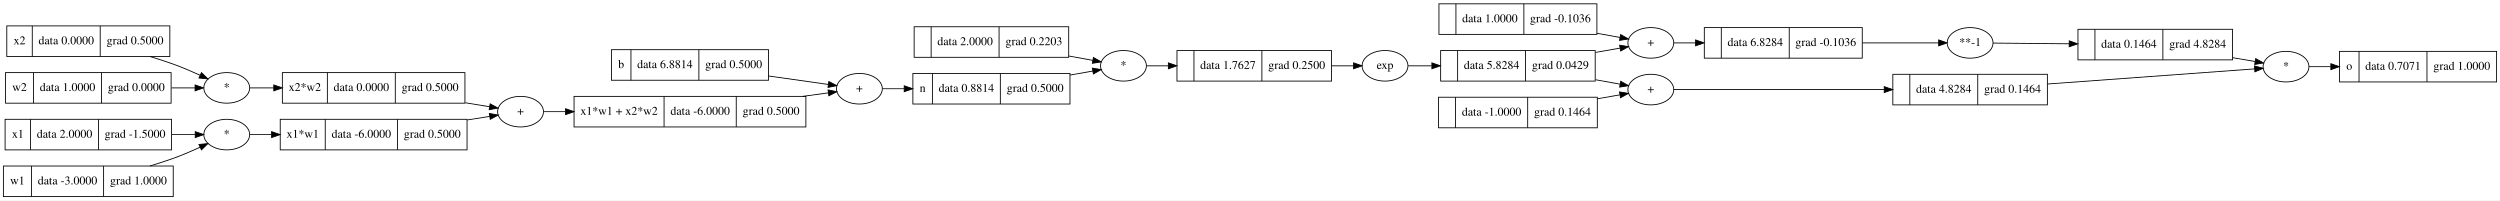
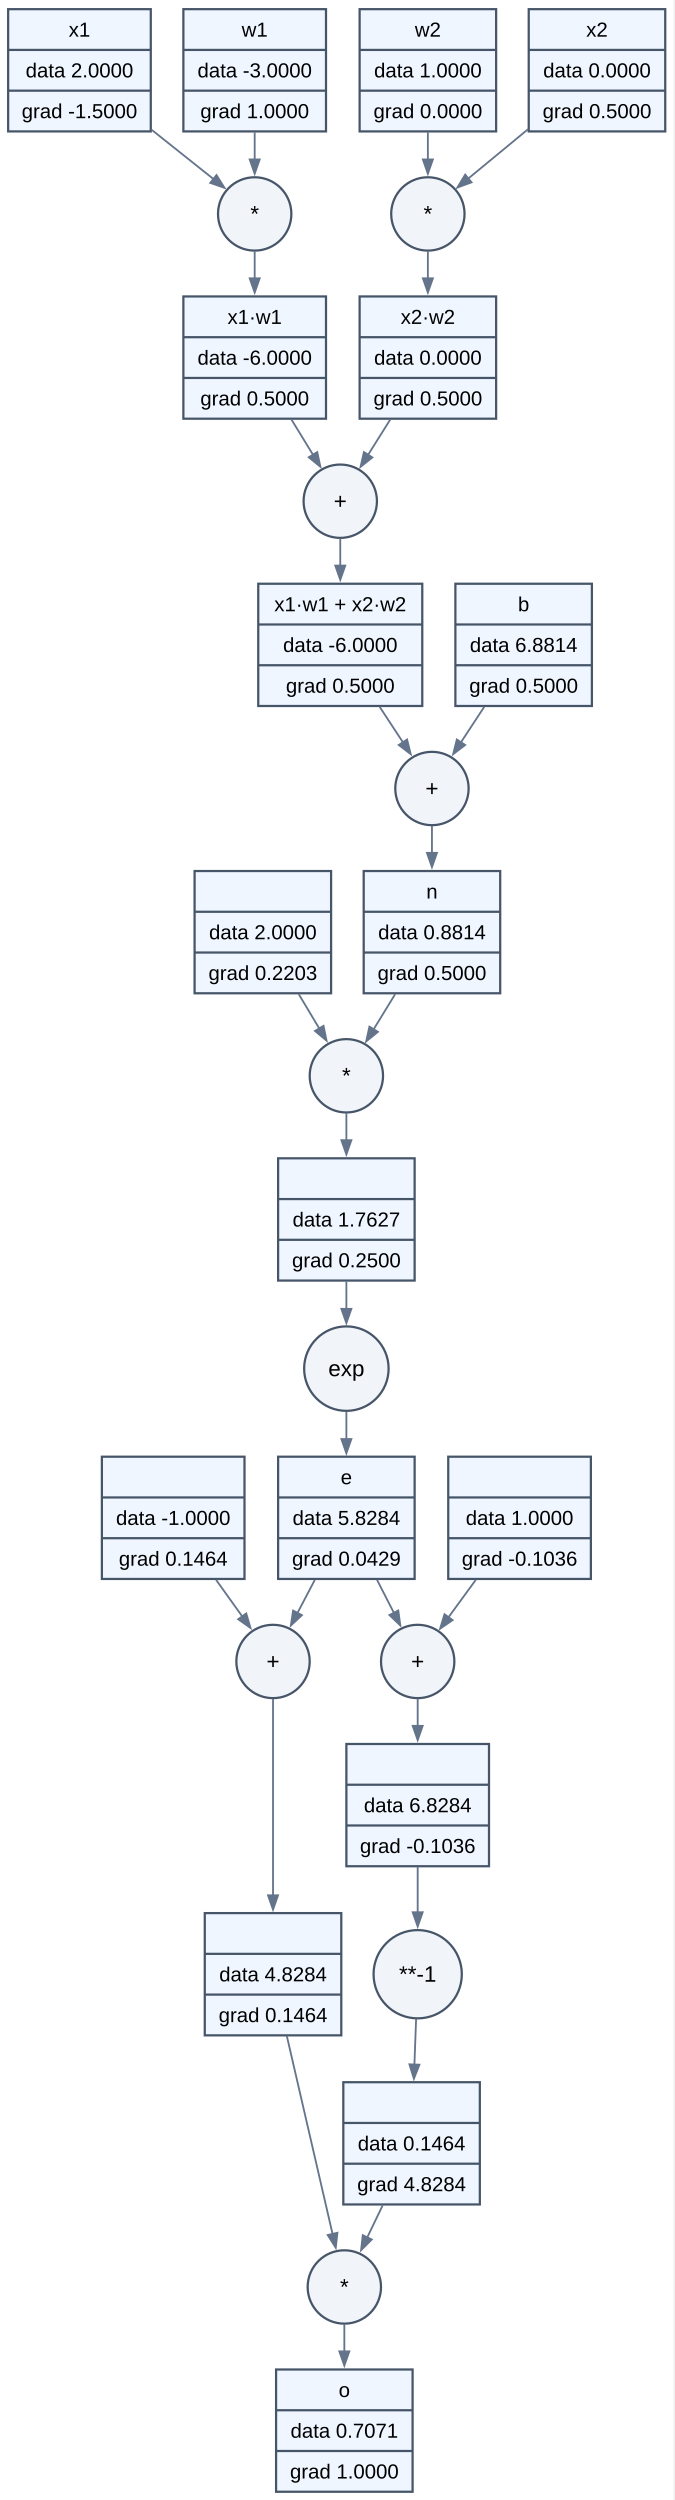
- <svg xmlns="http://www.w3.org/2000/svg" width="2944pt" height="236pt" viewBox="0.00 0.00 2944.00 236.00">
-   <g id="graph0" class="graph" transform="scale(1 1) rotate(0) translate(4 232)">
-     <polygon fill="white" stroke="transparent" points="-4,4 -4,-232 2940,-232 2940,4 -4,4" />
+ <svg xmlns="http://www.w3.org/2000/svg" width="331pt" height="1227pt" viewBox="0.00 0.00 331.00 1227.00">
+   <g id="graph0" class="graph" transform="scale(1 1) rotate(0) translate(4 1223.45)">
+     <polygon fill="white" stroke="none" points="-4,4 -4,-1223.45 326.5,-1223.45 326.5,4 -4,4" />
    <g id="node1" class="node">
-       <polygon fill="none" stroke="black" points="2225,-108.5 2225,-144.5 2407,-144.5 2407,-108.5 2225,-108.5" />
-       <text text-anchor="middle" x="2235" y="-122.8" font-family="Times,serif" font-size="14.00"> </text>
-       <polyline fill="none" stroke="black" points="2245,-108.5 2245,-144.5 " />
-       <text text-anchor="middle" x="2285" y="-122.8" font-family="Times,serif" font-size="14.00">data 4.8284</text>
-       <polyline fill="none" stroke="black" points="2325,-108.5 2325,-144.5 " />
-       <text text-anchor="middle" x="2366" y="-122.8" font-family="Times,serif" font-size="14.00">grad 0.1464</text>
+       <polygon fill="#eff6ff" stroke="#475569" stroke-width="1.1" points="132.5,-448.5 132.5,-508.5 199.5,-508.5 199.5,-448.5 132.5,-448.5" />
+       <text xml:space="preserve" text-anchor="middle" x="166" y="-495" font-family="Arial" font-size="10.00">e</text>
+       <polyline fill="none" stroke="#475569" stroke-width="1.1" points="132.5,-488.5 199.5,-488.5" />
+       <text xml:space="preserve" text-anchor="middle" x="166" y="-475" font-family="Arial" font-size="10.00">data 5.8284</text>
+       <polyline fill="none" stroke="#475569" stroke-width="1.1" points="132.5,-468.5 199.5,-468.5" />
+       <text xml:space="preserve" text-anchor="middle" x="166" y="-455" font-family="Arial" font-size="10.00">grad 0.0429</text>
+     </g>
+     <g id="node6" class="node">
+       <ellipse fill="#f1f5f9" stroke="#475569" stroke-width="1.1" cx="201" cy="-408" rx="18" ry="18" />
+       <text xml:space="preserve" text-anchor="middle" x="201" y="-404.3" font-family="Arial" font-size="11.00">+</text>
+     </g>
+     <g id="edge11" class="edge">
+       <path fill="none" stroke="#64748b" stroke-width="0.9" d="M181.05,-448.05C183.83,-442.59 186.71,-436.97 189.38,-431.75" />
+       <polygon fill="#64748b" stroke="#64748b" stroke-width="0.9" points="191.48,-433.02 192.48,-425.67 187.12,-430.79 191.48,-433.02" />
+     </g>
+     <g id="node10" class="node">
+       <ellipse fill="#f1f5f9" stroke="#475569" stroke-width="1.1" cx="130" cy="-408" rx="18" ry="18" />
+       <text xml:space="preserve" text-anchor="middle" x="130" y="-404.3" font-family="Arial" font-size="11.00">+</text>
+     </g>
+     <g id="edge20" class="edge">
+       <path fill="none" stroke="#64748b" stroke-width="0.9" d="M150.52,-448.05C147.66,-442.59 144.7,-436.97 141.96,-431.75" />
+       <polygon fill="#64748b" stroke="#64748b" stroke-width="0.9" points="144.18,-430.72 138.76,-425.66 139.85,-433 144.18,-430.72" />
+     </g>
+     <g id="node2" class="node">
+       <ellipse fill="#f1f5f9" stroke="#475569" stroke-width="1.1" cx="166" cy="-551.73" rx="20.73" ry="20.73" />
+       <text xml:space="preserve" text-anchor="middle" x="166" y="-548.03" font-family="Arial" font-size="11.00">exp</text>
+     </g>
+     <g id="edge1" class="edge">
+       <path fill="none" stroke="#64748b" stroke-width="0.9" d="M166,-530.51C166,-526.29 166,-521.72 166,-517.1" />
+       <polygon fill="#64748b" stroke="#64748b" stroke-width="0.9" points="168.45,-517.17 166,-510.17 163.55,-517.17 168.45,-517.17" />
+     </g>
+     <g id="node3" class="node">
+       <polygon fill="#eff6ff" stroke="#475569" stroke-width="1.1" points="0,-1158.95 0,-1218.95 70,-1218.95 70,-1158.95 0,-1158.95" />
+       <text xml:space="preserve" text-anchor="middle" x="35" y="-1205.45" font-family="Arial" font-size="10.00">x1</text>
+       <polyline fill="none" stroke="#475569" stroke-width="1.1" points="0,-1198.95 70,-1198.95" />
+       <text xml:space="preserve" text-anchor="middle" x="35" y="-1185.45" font-family="Arial" font-size="10.00">data 2.0000</text>
+       <polyline fill="none" stroke="#475569" stroke-width="1.1" points="0,-1178.95 70,-1178.95" />
+       <text xml:space="preserve" text-anchor="middle" x="35" y="-1165.45" font-family="Arial" font-size="10.00">grad -1.5000</text>
+     </g>
+     <g id="node18" class="node">
+       <ellipse fill="#f1f5f9" stroke="#475569" stroke-width="1.1" cx="121" cy="-1118.45" rx="18" ry="18" />
+       <text xml:space="preserve" text-anchor="middle" x="121" y="-1114.75" font-family="Arial" font-size="11.00">*</text>
+     </g>
+     <g id="edge19" class="edge">
+       <path fill="none" stroke="#64748b" stroke-width="0.9" d="M70.48,-1159.7C80.8,-1151.47 91.72,-1142.78 100.76,-1135.58" />
+       <polygon fill="#64748b" stroke="#64748b" stroke-width="0.9" points="102.25,-1137.53 106.19,-1131.25 99.19,-1133.69 102.25,-1137.53" />
+     </g>
+     <g id="node4" class="node">
+       <polygon fill="#eff6ff" stroke="#475569" stroke-width="1.1" points="216,-448.5 216,-508.5 286,-508.5 286,-448.5 216,-448.5" />
+       <text xml:space="preserve" text-anchor="middle" x="251" y="-495" font-family="Arial" font-size="10.00"> </text>
+       <polyline fill="none" stroke="#475569" stroke-width="1.1" points="216,-488.5 286,-488.5" />
+       <text xml:space="preserve" text-anchor="middle" x="251" y="-475" font-family="Arial" font-size="10.00">data 1.0000</text>
+       <polyline fill="none" stroke="#475569" stroke-width="1.1" points="216,-468.5 286,-468.5" />
+       <text xml:space="preserve" text-anchor="middle" x="251" y="-455" font-family="Arial" font-size="10.00">grad -0.1036</text>
+     </g>
+     <g id="edge21" class="edge">
+       <path fill="none" stroke="#64748b" stroke-width="0.9" d="M229.51,-448.05C224.94,-441.8 220.21,-435.32 215.96,-429.49" />
+       <polygon fill="#64748b" stroke="#64748b" stroke-width="0.9" points="218.12,-428.3 212.01,-424.09 214.16,-431.18 218.12,-428.3" />
+     </g>
+     <g id="node5" class="node">
+       <polygon fill="#eff6ff" stroke="#475569" stroke-width="1.1" points="166,-307.5 166,-367.5 236,-367.5 236,-307.5 166,-307.5" />
+       <text xml:space="preserve" text-anchor="middle" x="201" y="-354" font-family="Arial" font-size="10.00"> </text>
+       <polyline fill="none" stroke="#475569" stroke-width="1.1" points="166,-347.5 236,-347.5" />
+       <text xml:space="preserve" text-anchor="middle" x="201" y="-334" font-family="Arial" font-size="10.00">data 6.8284</text>
+       <polyline fill="none" stroke="#475569" stroke-width="1.1" points="166,-327.5 236,-327.5" />
+       <text xml:space="preserve" text-anchor="middle" x="201" y="-314" font-family="Arial" font-size="10.00">grad -0.1036</text>
    </g>
    <g id="node8" class="node">
-       <ellipse fill="none" stroke="black" cx="2688" cy="-153.5" rx="27" ry="18" />
-       <text text-anchor="middle" x="2688" y="-149.8" font-family="Times,serif" font-size="14.00">*</text>
+       <ellipse fill="#f1f5f9" stroke="#475569" stroke-width="1.1" cx="201" cy="-254.5" rx="21.66" ry="21.66" />
+       <text xml:space="preserve" text-anchor="middle" x="201" y="-250.8" font-family="Arial" font-size="11.00">**-1</text>
+     </g>
+     <g id="edge25" class="edge">
+       <path fill="none" stroke="#64748b" stroke-width="0.9" d="M201,-307.26C201,-299.96 201,-292.14 201,-284.84" />
+       <polygon fill="#64748b" stroke="#64748b" stroke-width="0.9" points="203.45,-284.93 201,-277.93 198.55,-284.93 203.45,-284.93" />
+     </g>
+     <g id="edge2" class="edge">
+       <path fill="none" stroke="#64748b" stroke-width="0.9" d="M201,-389.71C201,-385.5 201,-380.83 201,-376.07" />
+       <polygon fill="#64748b" stroke="#64748b" stroke-width="0.9" points="203.45,-376.4 201,-369.4 198.55,-376.4 203.45,-376.4" />
+     </g>
+     <g id="node7" class="node">
+       <polygon fill="#eff6ff" stroke="#475569" stroke-width="1.1" points="164.5,-141.5 164.5,-201.5 231.5,-201.5 231.5,-141.5 164.5,-141.5" />
+       <text xml:space="preserve" text-anchor="middle" x="198" y="-188" font-family="Arial" font-size="10.00"> </text>
+       <polyline fill="none" stroke="#475569" stroke-width="1.1" points="164.5,-181.5 231.5,-181.5" />
+       <text xml:space="preserve" text-anchor="middle" x="198" y="-168" font-family="Arial" font-size="10.00">data 0.1464</text>
+       <polyline fill="none" stroke="#475569" stroke-width="1.1" points="164.5,-161.5 231.5,-161.5" />
+       <text xml:space="preserve" text-anchor="middle" x="198" y="-148" font-family="Arial" font-size="10.00">grad 4.8284</text>
+     </g>
+     <g id="node13" class="node">
+       <ellipse fill="#f1f5f9" stroke="#475569" stroke-width="1.1" cx="165" cy="-101" rx="18" ry="18" />
+       <text xml:space="preserve" text-anchor="middle" x="165" y="-97.3" font-family="Arial" font-size="11.00">*</text>
+     </g>
+     <g id="edge15" class="edge">
+       <path fill="none" stroke="#64748b" stroke-width="0.9" d="M183.81,-141.05C181.23,-135.69 178.57,-130.17 176.1,-125.03" />
+       <polygon fill="#64748b" stroke="#64748b" stroke-width="0.9" points="178.46,-124.3 173.22,-119.06 174.05,-126.43 178.46,-124.3" />
+     </g>
+     <g id="edge3" class="edge">
+       <path fill="none" stroke="#64748b" stroke-width="0.9" d="M200.23,-232.64C199.97,-225.76 199.68,-217.87 199.39,-210.13" />
+       <polygon fill="#64748b" stroke="#64748b" stroke-width="0.9" points="201.84,-210.1 199.14,-203.2 196.95,-210.28 201.84,-210.1" />
+     </g>
+     <g id="node9" class="node">
+       <polygon fill="#eff6ff" stroke="#475569" stroke-width="1.1" points="96.5,-224.5 96.5,-284.5 163.5,-284.5 163.5,-224.5 96.5,-224.5" />
+       <text xml:space="preserve" text-anchor="middle" x="130" y="-271" font-family="Arial" font-size="10.00"> </text>
+       <polyline fill="none" stroke="#475569" stroke-width="1.1" points="96.5,-264.5 163.5,-264.5" />
+       <text xml:space="preserve" text-anchor="middle" x="130" y="-251" font-family="Arial" font-size="10.00">data 4.8284</text>
+       <polyline fill="none" stroke="#475569" stroke-width="1.1" points="96.5,-244.5 163.5,-244.5" />
+       <text xml:space="preserve" text-anchor="middle" x="130" y="-231" font-family="Arial" font-size="10.00">grad 0.1464</text>
+     </g>
+     <g id="edge16" class="edge">
+       <path fill="none" stroke="#64748b" stroke-width="0.9" d="M136.75,-224.29C143.27,-196.05 153.05,-153.71 159.23,-126.99" />
+       <polygon fill="#64748b" stroke="#64748b" stroke-width="0.9" points="161.6,-127.6 160.79,-120.23 156.83,-126.5 161.6,-127.6" />
+     </g>
+     <g id="edge4" class="edge">
+       <path fill="none" stroke="#64748b" stroke-width="0.9" d="M130,-389.62C130,-366.15 130,-323.7 130,-292.83" />
+       <polygon fill="#64748b" stroke="#64748b" stroke-width="0.9" points="132.45,-293.22 130,-286.22 127.55,-293.22 132.45,-293.22" />
+     </g>
+     <g id="node11" class="node">
+       <polygon fill="#eff6ff" stroke="#475569" stroke-width="1.1" points="46,-448.5 46,-508.5 116,-508.5 116,-448.5 46,-448.5" />
+       <text xml:space="preserve" text-anchor="middle" x="81" y="-495" font-family="Arial" font-size="10.00"> </text>
+       <polyline fill="none" stroke="#475569" stroke-width="1.1" points="46,-488.5 116,-488.5" />
+       <text xml:space="preserve" text-anchor="middle" x="81" y="-475" font-family="Arial" font-size="10.00">data -1.0000</text>
+       <polyline fill="none" stroke="#475569" stroke-width="1.1" points="46,-468.5 116,-468.5" />
+       <text xml:space="preserve" text-anchor="middle" x="81" y="-455" font-family="Arial" font-size="10.00">grad 0.1464</text>
+     </g>
+     <g id="edge28" class="edge">
+       <path fill="none" stroke="#64748b" stroke-width="0.9" d="M102.06,-448.05C106.46,-441.9 111.02,-435.54 115.13,-429.78" />
+       <polygon fill="#64748b" stroke="#64748b" stroke-width="0.9" points="116.86,-431.58 118.94,-424.46 112.88,-428.73 116.86,-431.58" />
+     </g>
+     <g id="node12" class="node">
+       <polygon fill="#eff6ff" stroke="#475569" stroke-width="1.1" points="131.5,-0.5 131.5,-60.5 198.5,-60.5 198.5,-0.5 131.5,-0.5" />
+       <text xml:space="preserve" text-anchor="middle" x="165" y="-47" font-family="Arial" font-size="10.00">o</text>
+       <polyline fill="none" stroke="#475569" stroke-width="1.1" points="131.5,-40.5 198.5,-40.5" />
+       <text xml:space="preserve" text-anchor="middle" x="165" y="-27" font-family="Arial" font-size="10.00">data 0.7071</text>
+       <polyline fill="none" stroke="#475569" stroke-width="1.1" points="131.5,-20.5 198.5,-20.5" />
+       <text xml:space="preserve" text-anchor="middle" x="165" y="-7" font-family="Arial" font-size="10.00">grad 1.0000</text>
+     </g>
+     <g id="edge5" class="edge">
+       <path fill="none" stroke="#64748b" stroke-width="0.9" d="M165,-82.71C165,-78.5 165,-73.83 165,-69.07" />
+       <polygon fill="#64748b" stroke="#64748b" stroke-width="0.9" points="167.45,-69.4 165,-62.4 162.55,-69.4 167.45,-69.4" />
+     </g>
+     <g id="node14" class="node">
+       <polygon fill="#eff6ff" stroke="#475569" stroke-width="1.1" points="172.5,-1158.95 172.5,-1218.95 239.5,-1218.95 239.5,-1158.95 172.5,-1158.95" />
+       <text xml:space="preserve" text-anchor="middle" x="206" y="-1205.45" font-family="Arial" font-size="10.00">w2</text>
+       <polyline fill="none" stroke="#475569" stroke-width="1.1" points="172.5,-1198.95 239.5,-1198.95" />
+       <text xml:space="preserve" text-anchor="middle" x="206" y="-1185.45" font-family="Arial" font-size="10.00">data 1.0000</text>
+       <polyline fill="none" stroke="#475569" stroke-width="1.1" points="172.5,-1178.95 239.5,-1178.95" />
+       <text xml:space="preserve" text-anchor="middle" x="206" y="-1165.45" font-family="Arial" font-size="10.00">grad 0.0000</text>
+     </g>
+     <g id="node22" class="node">
+       <ellipse fill="#f1f5f9" stroke="#475569" stroke-width="1.1" cx="206" cy="-1118.45" rx="18" ry="18" />
+       <text xml:space="preserve" text-anchor="middle" x="206" y="-1114.75" font-family="Arial" font-size="11.00">*</text>
+     </g>
+     <g id="edge22" class="edge">
+       <path fill="none" stroke="#64748b" stroke-width="0.9" d="M206,-1158.51C206,-1154 206,-1149.38 206,-1144.97" />
+       <polygon fill="#64748b" stroke="#64748b" stroke-width="0.9" points="208.45,-1145.18 206,-1138.18 203.55,-1145.18 208.45,-1145.18" />
+     </g>
+     <g id="node15" class="node">
+       <polygon fill="#eff6ff" stroke="#475569" stroke-width="1.1" points="86,-1158.95 86,-1218.95 156,-1218.95 156,-1158.95 86,-1158.95" />
+       <text xml:space="preserve" text-anchor="middle" x="121" y="-1205.45" font-family="Arial" font-size="10.00">w1</text>
+       <polyline fill="none" stroke="#475569" stroke-width="1.1" points="86,-1198.95 156,-1198.95" />
+       <text xml:space="preserve" text-anchor="middle" x="121" y="-1185.45" font-family="Arial" font-size="10.00">data -3.0000</text>
+       <polyline fill="none" stroke="#475569" stroke-width="1.1" points="86,-1178.95 156,-1178.95" />
+       <text xml:space="preserve" text-anchor="middle" x="121" y="-1165.45" font-family="Arial" font-size="10.00">grad 1.0000</text>
+     </g>
+     <g id="edge18" class="edge">
+       <path fill="none" stroke="#64748b" stroke-width="0.9" d="M121,-1158.51C121,-1154 121,-1149.38 121,-1144.97" />
+       <polygon fill="#64748b" stroke="#64748b" stroke-width="0.9" points="123.45,-1145.18 121,-1138.18 118.55,-1145.18 123.45,-1145.18" />
+     </g>
+     <g id="node16" class="node">
+       <polygon fill="#eff6ff" stroke="#475569" stroke-width="1.1" points="255.5,-1158.95 255.5,-1218.95 322.5,-1218.95 322.5,-1158.95 255.5,-1158.95" />
+       <text xml:space="preserve" text-anchor="middle" x="289" y="-1205.45" font-family="Arial" font-size="10.00">x2</text>
+       <polyline fill="none" stroke="#475569" stroke-width="1.1" points="255.5,-1198.95 322.5,-1198.95" />
+       <text xml:space="preserve" text-anchor="middle" x="289" y="-1185.45" font-family="Arial" font-size="10.00">data 0.0000</text>
+       <polyline fill="none" stroke="#475569" stroke-width="1.1" points="255.5,-1178.95 322.5,-1178.95" />
+       <text xml:space="preserve" text-anchor="middle" x="289" y="-1165.45" font-family="Arial" font-size="10.00">grad 0.5000</text>
    </g>
    <g id="edge17" class="edge">
-       <path fill="none" stroke="black" d="M2407.04,-133.07C2485.41,-138.79 2594.98,-146.79 2650.96,-150.87" />
-       <polygon fill="black" stroke="black" points="2650.87,-154.37 2661.1,-151.61 2651.38,-147.39 2650.87,-154.37" />
-     </g>
-     <g id="node2" class="node">
-       <ellipse fill="none" stroke="black" cx="1940" cy="-126.5" rx="27" ry="18" />
-       <text text-anchor="middle" x="1940" y="-122.8" font-family="Times,serif" font-size="14.00">+</text>
-     </g>
-     <g id="edge1" class="edge">
-       <path fill="none" stroke="black" d="M1967,-126.5C2017.46,-126.5 2131.06,-126.5 2214.81,-126.5" />
-       <polygon fill="black" stroke="black" points="2214.87,-130 2224.87,-126.5 2214.87,-123 2214.87,-130" />
-     </g>
-     <g id="node3" class="node">
-       <polygon fill="none" stroke="black" points="2443,-161.5 2443,-197.5 2625,-197.5 2625,-161.5 2443,-161.5" />
-       <text text-anchor="middle" x="2453" y="-175.8" font-family="Times,serif" font-size="14.00"> </text>
-       <polyline fill="none" stroke="black" points="2463,-161.5 2463,-197.5 " />
-       <text text-anchor="middle" x="2503" y="-175.8" font-family="Times,serif" font-size="14.00">data 0.1464</text>
-       <polyline fill="none" stroke="black" points="2543,-161.5 2543,-197.5 " />
-       <text text-anchor="middle" x="2584" y="-175.8" font-family="Times,serif" font-size="14.00">grad 4.8284</text>
+       <path fill="none" stroke="#64748b" stroke-width="0.9" d="M255.24,-1160.09C245.23,-1151.83 234.59,-1143.05 225.77,-1135.77" />
+       <polygon fill="#64748b" stroke="#64748b" stroke-width="0.9" points="227.44,-1133.97 220.48,-1131.4 224.32,-1137.75 227.44,-1133.97" />
+     </g>
+     <g id="node17" class="node">
+       <polygon fill="#eff6ff" stroke="#475569" stroke-width="1.1" points="86,-1017.95 86,-1077.95 156,-1077.95 156,-1017.95 86,-1017.95" />
+       <text xml:space="preserve" text-anchor="middle" x="121" y="-1064.45" font-family="Arial" font-size="10.00">x1·w1</text>
+       <polyline fill="none" stroke="#475569" stroke-width="1.1" points="86,-1057.95 156,-1057.95" />
+       <text xml:space="preserve" text-anchor="middle" x="121" y="-1044.45" font-family="Arial" font-size="10.00">data -6.0000</text>
+       <polyline fill="none" stroke="#475569" stroke-width="1.1" points="86,-1037.95 156,-1037.95" />
+       <text xml:space="preserve" text-anchor="middle" x="121" y="-1024.45" font-family="Arial" font-size="10.00">grad 0.5000</text>
+     </g>
+     <g id="node20" class="node">
+       <ellipse fill="#f1f5f9" stroke="#475569" stroke-width="1.1" cx="163" cy="-977.45" rx="18" ry="18" />
+       <text xml:space="preserve" text-anchor="middle" x="163" y="-973.75" font-family="Arial" font-size="11.00">+</text>
+     </g>
+     <g id="edge14" class="edge">
+       <path fill="none" stroke="#64748b" stroke-width="0.9" d="M139.06,-1017.51C142.6,-1011.72 146.26,-1005.75 149.62,-1000.27" />
+       <polygon fill="#64748b" stroke="#64748b" stroke-width="0.9" points="151.69,-1001.58 153.27,-994.33 147.52,-999.02 151.69,-1001.58" />
+     </g>
+     <g id="edge6" class="edge">
+       <path fill="none" stroke="#64748b" stroke-width="0.9" d="M121,-1100.17C121,-1095.95 121,-1091.28 121,-1086.52" />
+       <polygon fill="#64748b" stroke="#64748b" stroke-width="0.9" points="123.45,-1086.86 121,-1079.86 118.55,-1086.86 123.45,-1086.86" />
+     </g>
+     <g id="node19" class="node">
+       <polygon fill="#eff6ff" stroke="#475569" stroke-width="1.1" points="122.75,-876.95 122.75,-936.95 203.25,-936.95 203.25,-876.95 122.75,-876.95" />
+       <text xml:space="preserve" text-anchor="middle" x="163" y="-923.45" font-family="Arial" font-size="10.00">x1·w1 + x2·w2</text>
+       <polyline fill="none" stroke="#475569" stroke-width="1.1" points="122.75,-916.95 203.25,-916.95" />
+       <text xml:space="preserve" text-anchor="middle" x="163" y="-903.45" font-family="Arial" font-size="10.00">data -6.0000</text>
+       <polyline fill="none" stroke="#475569" stroke-width="1.1" points="122.75,-896.95 203.25,-896.95" />
+       <text xml:space="preserve" text-anchor="middle" x="163" y="-883.45" font-family="Arial" font-size="10.00">grad 0.5000</text>
+     </g>
+     <g id="node28" class="node">
+       <ellipse fill="#f1f5f9" stroke="#475569" stroke-width="1.1" cx="208" cy="-836.45" rx="18" ry="18" />
+       <text xml:space="preserve" text-anchor="middle" x="208" y="-832.75" font-family="Arial" font-size="11.00">+</text>
    </g>
    <g id="edge13" class="edge">
-       <path fill="none" stroke="black" d="M2625.18,-164.08C2634.42,-162.49 2643.38,-160.96 2651.47,-159.58" />
-       <polygon fill="black" stroke="black" points="2652.29,-162.99 2661.56,-157.85 2651.11,-156.09 2652.29,-162.99" />
-     </g>
-     <g id="node4" class="node">
-       <ellipse fill="none" stroke="black" cx="2316" cy="-181.5" rx="27" ry="18" />
-       <text text-anchor="middle" x="2316" y="-177.8" font-family="Times,serif" font-size="14.00">**-1</text>
-     </g>
-     <g id="edge2" class="edge">
-       <path fill="none" stroke="black" d="M2343.05,-181.26C2365.53,-181.05 2399.48,-180.74 2432.5,-180.43" />
-       <polygon fill="black" stroke="black" points="2432.74,-183.93 2442.7,-180.34 2432.67,-176.93 2432.74,-183.93" />
-     </g>
-     <g id="node5" class="node">
-       <polygon fill="none" stroke="black" points="328.5,-110.5 328.5,-146.5 543.5,-146.5 543.5,-110.5 328.5,-110.5" />
-       <text text-anchor="middle" x="355" y="-124.8" font-family="Times,serif" font-size="14.00">x2*w2</text>
-       <polyline fill="none" stroke="black" points="381.5,-110.5 381.5,-146.5 " />
-       <text text-anchor="middle" x="421.5" y="-124.8" font-family="Times,serif" font-size="14.00">data 0.0000</text>
-       <polyline fill="none" stroke="black" points="461.5,-110.5 461.5,-146.5 " />
-       <text text-anchor="middle" x="502.5" y="-124.8" font-family="Times,serif" font-size="14.00">grad 0.5000</text>
-     </g>
-     <g id="node28" class="node">
-       <ellipse fill="none" stroke="black" cx="609" cy="-100.5" rx="27" ry="18" />
-       <text text-anchor="middle" x="609" y="-96.8" font-family="Times,serif" font-size="14.00">+</text>
-     </g>
-     <g id="edge11" class="edge">
-       <path fill="none" stroke="black" d="M543.84,-111.01C554.01,-109.34 563.76,-107.74 572.44,-106.32" />
-       <polygon fill="black" stroke="black" points="573.17,-109.75 582.47,-104.68 572.04,-102.84 573.17,-109.75" />
-     </g>
-     <g id="node6" class="node">
-       <ellipse fill="none" stroke="black" cx="263" cy="-128.5" rx="27" ry="18" />
-       <text text-anchor="middle" x="263" y="-124.8" font-family="Times,serif" font-size="14.00">*</text>
-     </g>
-     <g id="edge3" class="edge">
-       <path fill="none" stroke="black" d="M290.34,-128.5C298.51,-128.5 308.08,-128.5 318.36,-128.5" />
-       <polygon fill="black" stroke="black" points="318.39,-132 328.39,-128.5 318.39,-125 318.39,-132" />
-     </g>
-     <g id="node7" class="node">
-       <polygon fill="none" stroke="black" points="2751,-135.5 2751,-171.5 2936,-171.5 2936,-135.5 2751,-135.5" />
-       <text text-anchor="middle" x="2762.5" y="-149.8" font-family="Times,serif" font-size="14.00">o</text>
-       <polyline fill="none" stroke="black" points="2774,-135.5 2774,-171.5 " />
-       <text text-anchor="middle" x="2814" y="-149.8" font-family="Times,serif" font-size="14.00">data 0.7071</text>
-       <polyline fill="none" stroke="black" points="2854,-135.5 2854,-171.5 " />
-       <text text-anchor="middle" x="2895" y="-149.8" font-family="Times,serif" font-size="14.00">grad 1.0000</text>
-     </g>
-     <g id="edge4" class="edge">
-       <path fill="none" stroke="black" d="M2715.04,-153.5C2722.58,-153.5 2731.3,-153.5 2740.57,-153.5" />
-       <polygon fill="black" stroke="black" points="2740.81,-157 2750.81,-153.5 2740.81,-150 2740.81,-157" />
-     </g>
-     <g id="node9" class="node">
-       <polygon fill="none" stroke="black" points="716,-137.5 716,-173.5 901,-173.5 901,-137.5 716,-137.5" />
-       <text text-anchor="middle" x="727.5" y="-151.8" font-family="Times,serif" font-size="14.00">b</text>
-       <polyline fill="none" stroke="black" points="739,-137.5 739,-173.5 " />
-       <text text-anchor="middle" x="779" y="-151.8" font-family="Times,serif" font-size="14.00">data 6.8814</text>
-       <polyline fill="none" stroke="black" points="819,-137.5 819,-173.5 " />
-       <text text-anchor="middle" x="860" y="-151.8" font-family="Times,serif" font-size="14.00">grad 0.5000</text>
+       <path fill="none" stroke="#64748b" stroke-width="0.9" d="M182.35,-876.51C186.23,-870.59 190.25,-864.48 193.91,-858.9" />
+       <polygon fill="#64748b" stroke="#64748b" stroke-width="0.9" points="195.79,-860.51 197.58,-853.31 191.69,-857.81 195.79,-860.51" />
+     </g>
+     <g id="edge7" class="edge">
+       <path fill="none" stroke="#64748b" stroke-width="0.9" d="M163,-959.17C163,-954.95 163,-950.28 163,-945.52" />
+       <polygon fill="#64748b" stroke="#64748b" stroke-width="0.9" points="165.45,-945.86 163,-938.86 160.55,-945.86 165.45,-945.86" />
+     </g>
+     <g id="node21" class="node">
+       <polygon fill="#eff6ff" stroke="#475569" stroke-width="1.1" points="172.5,-1017.95 172.5,-1077.95 239.5,-1077.95 239.5,-1017.95 172.5,-1017.95" />
+       <text xml:space="preserve" text-anchor="middle" x="206" y="-1064.45" font-family="Arial" font-size="10.00">x2·w2</text>
+       <polyline fill="none" stroke="#475569" stroke-width="1.1" points="172.5,-1057.95 239.5,-1057.95" />
+       <text xml:space="preserve" text-anchor="middle" x="206" y="-1044.45" font-family="Arial" font-size="10.00">data 0.0000</text>
+       <polyline fill="none" stroke="#475569" stroke-width="1.1" points="172.5,-1037.95 239.5,-1037.95" />
+       <text xml:space="preserve" text-anchor="middle" x="206" y="-1024.45" font-family="Arial" font-size="10.00">grad 0.5000</text>
+     </g>
+     <g id="edge23" class="edge">
+       <path fill="none" stroke="#64748b" stroke-width="0.9" d="M187.51,-1017.51C183.8,-1011.59 179.97,-1005.48 176.46,-999.9" />
+       <polygon fill="#64748b" stroke="#64748b" stroke-width="0.9" points="178.76,-998.95 172.96,-994.32 174.61,-1001.56 178.76,-998.95" />
+     </g>
+     <g id="edge8" class="edge">
+       <path fill="none" stroke="#64748b" stroke-width="0.9" d="M206,-1100.17C206,-1095.95 206,-1091.28 206,-1086.52" />
+       <polygon fill="#64748b" stroke="#64748b" stroke-width="0.9" points="208.45,-1086.86 206,-1079.86 203.55,-1086.86 208.45,-1086.86" />
+     </g>
+     <g id="node23" class="node">
+       <polygon fill="#eff6ff" stroke="#475569" stroke-width="1.1" points="91.5,-735.95 91.5,-795.95 158.5,-795.95 158.5,-735.95 91.5,-735.95" />
+       <text xml:space="preserve" text-anchor="middle" x="125" y="-782.45" font-family="Arial" font-size="10.00"> </text>
+       <polyline fill="none" stroke="#475569" stroke-width="1.1" points="91.5,-775.95 158.5,-775.95" />
+       <text xml:space="preserve" text-anchor="middle" x="125" y="-762.45" font-family="Arial" font-size="10.00">data 2.0000</text>
+       <polyline fill="none" stroke="#475569" stroke-width="1.1" points="91.5,-755.95 158.5,-755.95" />
+       <text xml:space="preserve" text-anchor="middle" x="125" y="-742.45" font-family="Arial" font-size="10.00">grad 0.2203</text>
    </g>
    <g id="node25" class="node">
-       <ellipse fill="none" stroke="black" cx="1008" cy="-127.5" rx="27" ry="18" />
-       <text text-anchor="middle" x="1008" y="-123.8" font-family="Times,serif" font-size="14.00">+</text>
+       <ellipse fill="#f1f5f9" stroke="#475569" stroke-width="1.1" cx="166" cy="-695.45" rx="18" ry="18" />
+       <text xml:space="preserve" text-anchor="middle" x="166" y="-691.75" font-family="Arial" font-size="11.00">*</text>
+     </g>
+     <g id="edge24" class="edge">
+       <path fill="none" stroke="#64748b" stroke-width="0.9" d="M142.63,-735.51C146.03,-729.82 149.54,-723.96 152.77,-718.56" />
+       <polygon fill="#64748b" stroke="#64748b" stroke-width="0.9" points="154.78,-719.97 156.27,-712.71 150.57,-717.46 154.78,-719.97" />
+     </g>
+     <g id="node24" class="node">
+       <polygon fill="#eff6ff" stroke="#475569" stroke-width="1.1" points="132.5,-594.95 132.5,-654.95 199.5,-654.95 199.5,-594.95 132.5,-594.95" />
+       <text xml:space="preserve" text-anchor="middle" x="166" y="-641.45" font-family="Arial" font-size="10.00"> </text>
+       <polyline fill="none" stroke="#475569" stroke-width="1.1" points="132.5,-634.95 199.5,-634.95" />
+       <text xml:space="preserve" text-anchor="middle" x="166" y="-621.45" font-family="Arial" font-size="10.00">data 1.7627</text>
+       <polyline fill="none" stroke="#475569" stroke-width="1.1" points="132.5,-614.95 199.5,-614.95" />
+       <text xml:space="preserve" text-anchor="middle" x="166" y="-601.45" font-family="Arial" font-size="10.00">grad 0.2500</text>
    </g>
    <g id="edge12" class="edge">
-       <path fill="none" stroke="black" d="M901.02,-142.52C926,-138.98 951.59,-135.36 971.37,-132.55" />
-       <polygon fill="black" stroke="black" points="972.03,-135.99 981.43,-131.12 971.04,-129.06 972.03,-135.99" />
-     </g>
-     <g id="node10" class="node">
-       <polygon fill="none" stroke="black" points="1690.5,-191.5 1690.5,-227.5 1876.5,-227.5 1876.5,-191.5 1690.5,-191.5" />
-       <text text-anchor="middle" x="1700.5" y="-205.8" font-family="Times,serif" font-size="14.00"> </text>
-       <polyline fill="none" stroke="black" points="1710.5,-191.5 1710.5,-227.5 " />
-       <text text-anchor="middle" x="1750.5" y="-205.8" font-family="Times,serif" font-size="14.00">data 1.0000</text>
-       <polyline fill="none" stroke="black" points="1790.5,-191.5 1790.5,-227.5 " />
-       <text text-anchor="middle" x="1833.5" y="-205.8" font-family="Times,serif" font-size="14.00">grad -0.1036</text>
-     </g>
-     <g id="node22" class="node">
-       <ellipse fill="none" stroke="black" cx="1940" cy="-181.5" rx="27" ry="18" />
-       <text text-anchor="middle" x="1940" y="-177.8" font-family="Times,serif" font-size="14.00">+</text>
+       <path fill="none" stroke="#64748b" stroke-width="0.9" d="M166,-594.57C166,-590.09 166,-585.47 166,-581.01" />
+       <polygon fill="#64748b" stroke="#64748b" stroke-width="0.9" points="168.45,-581.07 166,-574.07 163.55,-581.07 168.45,-581.07" />
+     </g>
+     <g id="edge9" class="edge">
+       <path fill="none" stroke="#64748b" stroke-width="0.9" d="M166,-677.17C166,-672.95 166,-668.28 166,-663.52" />
+       <polygon fill="#64748b" stroke="#64748b" stroke-width="0.9" points="168.45,-663.86 166,-656.86 163.55,-663.86 168.45,-663.86" />
+     </g>
+     <g id="node26" class="node">
+       <polygon fill="#eff6ff" stroke="#475569" stroke-width="1.1" points="219.5,-876.95 219.5,-936.95 286.5,-936.95 286.5,-876.95 219.5,-876.95" />
+       <text xml:space="preserve" text-anchor="middle" x="253" y="-923.45" font-family="Arial" font-size="10.00">b</text>
+       <polyline fill="none" stroke="#475569" stroke-width="1.1" points="219.5,-916.95 286.5,-916.95" />
+       <text xml:space="preserve" text-anchor="middle" x="253" y="-903.45" font-family="Arial" font-size="10.00">data 6.8814</text>
+       <polyline fill="none" stroke="#475569" stroke-width="1.1" points="219.5,-896.95 286.5,-896.95" />
+       <text xml:space="preserve" text-anchor="middle" x="253" y="-883.45" font-family="Arial" font-size="10.00">grad 0.5000</text>
    </g>
    <g id="edge27" class="edge">
-       <path fill="none" stroke="black" d="M1876.6,-192.81C1886.15,-191.08 1895.37,-189.41 1903.68,-187.9" />
-       <polygon fill="black" stroke="black" points="1904.43,-191.32 1913.65,-186.09 1903.18,-184.43 1904.43,-191.32" />
-     </g>
-     <g id="node11" class="node">
-       <polygon fill="none" stroke="black" points="2,-55.5 2,-91.5 198,-91.5 198,-55.5 2,-55.5" />
-       <text text-anchor="middle" x="17" y="-69.8" font-family="Times,serif" font-size="14.00">x1</text>
-       <polyline fill="none" stroke="black" points="32,-55.5 32,-91.5 " />
-       <text text-anchor="middle" x="72" y="-69.8" font-family="Times,serif" font-size="14.00">data 2.0000</text>
-       <polyline fill="none" stroke="black" points="112,-55.5 112,-91.5 " />
-       <text text-anchor="middle" x="155" y="-69.8" font-family="Times,serif" font-size="14.00">grad -1.5000</text>
-     </g>
-     <g id="node16" class="node">
-       <ellipse fill="none" stroke="black" cx="263" cy="-73.5" rx="27" ry="18" />
-       <text text-anchor="middle" x="263" y="-69.8" font-family="Times,serif" font-size="14.00">*</text>
-     </g>
-     <g id="edge20" class="edge">
-       <path fill="none" stroke="black" d="M198.37,-73.5C208.05,-73.5 217.4,-73.5 225.8,-73.5" />
-       <polygon fill="black" stroke="black" points="225.91,-77 235.91,-73.5 225.91,-70 225.91,-77" />
-     </g>
-     <g id="node12" class="node">
-       <polygon fill="none" stroke="black" points="0,-0.5 0,-36.5 200,-36.5 200,-0.5 0,-0.5" />
-       <text text-anchor="middle" x="16.5" y="-14.8" font-family="Times,serif" font-size="14.00">w1</text>
-       <polyline fill="none" stroke="black" points="33,-0.5 33,-36.5 " />
-       <text text-anchor="middle" x="75.5" y="-14.8" font-family="Times,serif" font-size="14.00">data -3.0000</text>
-       <polyline fill="none" stroke="black" points="118,-0.5 118,-36.5 " />
-       <text text-anchor="middle" x="159" y="-14.8" font-family="Times,serif" font-size="14.00">grad 1.0000</text>
-     </g>
-     <g id="edge21" class="edge">
-       <path fill="none" stroke="black" d="M172.53,-36.56C181.84,-39.33 191.2,-42.33 200,-45.5 210.53,-49.29 221.75,-54.1 231.72,-58.67" />
-       <polygon fill="black" stroke="black" points="230.28,-61.86 240.82,-62.93 233.25,-55.52 230.28,-61.86" />
-     </g>
-     <g id="node13" class="node">
-       <polygon fill="none" stroke="black" points="1692.5,-136.5 1692.5,-172.5 1874.5,-172.5 1874.5,-136.5 1692.5,-136.5" />
-       <text text-anchor="middle" x="1702.5" y="-150.8" font-family="Times,serif" font-size="14.00"> </text>
-       <polyline fill="none" stroke="black" points="1712.5,-136.5 1712.5,-172.5 " />
-       <text text-anchor="middle" x="1752.5" y="-150.8" font-family="Times,serif" font-size="14.00">data 5.8284</text>
-       <polyline fill="none" stroke="black" points="1792.5,-136.5 1792.5,-172.5 " />
-       <text text-anchor="middle" x="1833.5" y="-150.8" font-family="Times,serif" font-size="14.00">grad 0.0429</text>
-     </g>
-     <g id="edge16" class="edge">
-       <path fill="none" stroke="black" d="M1874.82,-138.13C1885.07,-136.27 1895.01,-134.47 1903.88,-132.87" />
-       <polygon fill="black" stroke="black" points="1904.54,-136.3 1913.75,-131.08 1903.29,-129.42 1904.54,-136.3" />
+       <path fill="none" stroke="#64748b" stroke-width="0.9" d="M233.65,-876.51C229.77,-870.59 225.75,-864.48 222.09,-858.9" />
+       <polygon fill="#64748b" stroke="#64748b" stroke-width="0.9" points="224.31,-857.81 218.42,-853.31 220.21,-860.51 224.31,-857.81" />
+     </g>
+     <g id="node27" class="node">
+       <polygon fill="#eff6ff" stroke="#475569" stroke-width="1.1" points="174.5,-735.95 174.5,-795.95 241.5,-795.95 241.5,-735.95 174.5,-735.95" />
+       <text xml:space="preserve" text-anchor="middle" x="208" y="-782.45" font-family="Arial" font-size="10.00">n</text>
+       <polyline fill="none" stroke="#475569" stroke-width="1.1" points="174.5,-775.95 241.5,-775.95" />
+       <text xml:space="preserve" text-anchor="middle" x="208" y="-762.45" font-family="Arial" font-size="10.00">data 0.8814</text>
+       <polyline fill="none" stroke="#475569" stroke-width="1.1" points="174.5,-755.95 241.5,-755.95" />
+       <text xml:space="preserve" text-anchor="middle" x="208" y="-742.45" font-family="Arial" font-size="10.00">grad 0.5000</text>
    </g>
    <g id="edge26" class="edge">
-       <path fill="none" stroke="black" d="M1874.82,-170.28C1885.07,-172.08 1895.01,-173.81 1903.88,-175.36" />
-       <polygon fill="black" stroke="black" points="1903.3,-178.81 1913.75,-177.09 1904.5,-171.92 1903.3,-178.81" />
-     </g>
-     <g id="node14" class="node">
-       <ellipse fill="none" stroke="black" cx="1627" cy="-154.5" rx="27" ry="18" />
-       <text text-anchor="middle" x="1627" y="-150.8" font-family="Times,serif" font-size="14.00">exp</text>
-     </g>
-     <g id="edge5" class="edge">
-       <path fill="none" stroke="black" d="M1654.21,-154.5C1662.34,-154.5 1671.85,-154.5 1681.94,-154.5" />
-       <polygon fill="black" stroke="black" points="1682.19,-158 1692.19,-154.5 1682.19,-151 1682.19,-158" />
-     </g>
-     <g id="node15" class="node">
-       <polygon fill="none" stroke="black" points="326,-55.5 326,-91.5 546,-91.5 546,-55.5 326,-55.5" />
-       <text text-anchor="middle" x="352.5" y="-69.8" font-family="Times,serif" font-size="14.00">x1*w1</text>
-       <polyline fill="none" stroke="black" points="379,-55.5 379,-91.5 " />
-       <text text-anchor="middle" x="421.5" y="-69.8" font-family="Times,serif" font-size="14.00">data -6.0000</text>
-       <polyline fill="none" stroke="black" points="464,-55.5 464,-91.5 " />
-       <text text-anchor="middle" x="505" y="-69.8" font-family="Times,serif" font-size="14.00">grad 0.5000</text>
-     </g>
-     <g id="edge19" class="edge">
-       <path fill="none" stroke="black" d="M546.27,-90.75C555.64,-92.23 564.6,-93.65 572.65,-94.92" />
-       <polygon fill="black" stroke="black" points="572.23,-98.4 582.65,-96.5 573.32,-91.48 572.23,-98.4" />
-     </g>
-     <g id="edge6" class="edge">
-       <path fill="none" stroke="black" d="M290.34,-73.5C297.77,-73.5 306.37,-73.5 315.6,-73.5" />
-       <polygon fill="black" stroke="black" points="315.84,-77 325.84,-73.5 315.84,-70 315.84,-77" />
-     </g>
-     <g id="node17" class="node">
-       <polygon fill="none" stroke="black" points="1072.5,-164.5 1072.5,-200.5 1254.5,-200.5 1254.5,-164.5 1072.5,-164.5" />
-       <text text-anchor="middle" x="1082.5" y="-178.8" font-family="Times,serif" font-size="14.00"> </text>
-       <polyline fill="none" stroke="black" points="1092.5,-164.5 1092.5,-200.5 " />
-       <text text-anchor="middle" x="1132.5" y="-178.8" font-family="Times,serif" font-size="14.00">data 2.0000</text>
-       <polyline fill="none" stroke="black" points="1172.5,-164.5 1172.5,-200.5 " />
-       <text text-anchor="middle" x="1213.5" y="-178.8" font-family="Times,serif" font-size="14.00">grad 0.2203</text>
-     </g>
-     <g id="node20" class="node">
-       <ellipse fill="none" stroke="black" cx="1319" cy="-154.5" rx="27" ry="18" />
-       <text text-anchor="middle" x="1319" y="-150.8" font-family="Times,serif" font-size="14.00">*</text>
-     </g>
-     <g id="edge28" class="edge">
-       <path fill="none" stroke="black" d="M1254.68,-166.05C1264.61,-164.24 1274.23,-162.48 1282.84,-160.91" />
-       <polygon fill="black" stroke="black" points="1283.6,-164.33 1292.81,-159.09 1282.35,-157.45 1283.6,-164.33" />
-     </g>
-     <g id="node18" class="node">
-       <polygon fill="none" stroke="black" points="4,-165.5 4,-201.5 196,-201.5 196,-165.5 4,-165.5" />
-       <text text-anchor="middle" x="19" y="-179.8" font-family="Times,serif" font-size="14.00">x2</text>
-       <polyline fill="none" stroke="black" points="34,-165.5 34,-201.5 " />
-       <text text-anchor="middle" x="74" y="-179.8" font-family="Times,serif" font-size="14.00">data 0.0000</text>
-       <polyline fill="none" stroke="black" points="114,-165.5 114,-201.5 " />
-       <text text-anchor="middle" x="155" y="-179.8" font-family="Times,serif" font-size="14.00">grad 0.5000</text>
-     </g>
-     <g id="edge22" class="edge">
-       <path fill="none" stroke="black" d="M172.53,-165.44C181.84,-162.67 191.2,-159.67 200,-156.5 210.53,-152.71 221.75,-147.9 231.72,-143.33" />
-       <polygon fill="black" stroke="black" points="233.25,-146.48 240.82,-139.07 230.28,-140.14 233.25,-146.48" />
-     </g>
-     <g id="node19" class="node">
-       <polygon fill="none" stroke="black" points="1382,-136.5 1382,-172.5 1564,-172.5 1564,-136.5 1382,-136.5" />
-       <text text-anchor="middle" x="1392" y="-150.8" font-family="Times,serif" font-size="14.00"> </text>
-       <polyline fill="none" stroke="black" points="1402,-136.5 1402,-172.5 " />
-       <text text-anchor="middle" x="1442" y="-150.8" font-family="Times,serif" font-size="14.00">data 1.7627</text>
-       <polyline fill="none" stroke="black" points="1482,-136.5 1482,-172.5 " />
-       <text text-anchor="middle" x="1523" y="-150.8" font-family="Times,serif" font-size="14.00">grad 0.2500</text>
-     </g>
-     <g id="edge14" class="edge">
-       <path fill="none" stroke="black" d="M1564.18,-154.5C1573.14,-154.5 1581.83,-154.5 1589.73,-154.5" />
-       <polygon fill="black" stroke="black" points="1589.96,-158 1599.96,-154.5 1589.96,-151 1589.96,-158" />
-     </g>
-     <g id="edge7" class="edge">
-       <path fill="none" stroke="black" d="M1346.13,-154.5C1353.67,-154.5 1362.39,-154.5 1371.64,-154.5" />
-       <polygon fill="black" stroke="black" points="1371.87,-158 1381.87,-154.5 1371.87,-151 1371.87,-158" />
-     </g>
-     <g id="node21" class="node">
-       <polygon fill="none" stroke="black" points="2003,-163.5 2003,-199.5 2189,-199.5 2189,-163.5 2003,-163.5" />
-       <text text-anchor="middle" x="2013" y="-177.8" font-family="Times,serif" font-size="14.00"> </text>
-       <polyline fill="none" stroke="black" points="2023,-163.5 2023,-199.5 " />
-       <text text-anchor="middle" x="2063" y="-177.8" font-family="Times,serif" font-size="14.00">data 6.8284</text>
-       <polyline fill="none" stroke="black" points="2103,-163.5 2103,-199.5 " />
-       <text text-anchor="middle" x="2146" y="-177.8" font-family="Times,serif" font-size="14.00">grad -0.1036</text>
-     </g>
-     <g id="edge15" class="edge">
-       <path fill="none" stroke="black" d="M2189.14,-181.5C2220.72,-181.5 2254.24,-181.5 2278.74,-181.5" />
-       <polygon fill="black" stroke="black" points="2278.98,-185 2288.98,-181.5 2278.98,-178 2278.98,-185" />
-     </g>
-     <g id="edge8" class="edge">
-       <path fill="none" stroke="black" d="M1967.12,-181.5C1974.62,-181.5 1983.29,-181.5 1992.5,-181.5" />
-       <polygon fill="black" stroke="black" points="1992.69,-185 2002.69,-181.5 1992.69,-178 1992.69,-185" />
-     </g>
-     <g id="node23" class="node">
-       <polygon fill="none" stroke="black" points="1690,-81.5 1690,-117.5 1877,-117.5 1877,-81.5 1690,-81.5" />
-       <text text-anchor="middle" x="1700" y="-95.8" font-family="Times,serif" font-size="14.00"> </text>
-       <polyline fill="none" stroke="black" points="1710,-81.5 1710,-117.5 " />
-       <text text-anchor="middle" x="1752.5" y="-95.8" font-family="Times,serif" font-size="14.00">data -1.0000</text>
-       <polyline fill="none" stroke="black" points="1795,-81.5 1795,-117.5 " />
-       <text text-anchor="middle" x="1836" y="-95.8" font-family="Times,serif" font-size="14.00">grad 0.1464</text>
-     </g>
-     <g id="edge24" class="edge">
-       <path fill="none" stroke="black" d="M1877.05,-115.67C1886.34,-117.3 1895.33,-118.87 1903.44,-120.29" />
-       <polygon fill="black" stroke="black" points="1903.1,-123.78 1913.55,-122.05 1904.3,-116.88 1903.1,-123.78" />
-     </g>
-     <g id="node24" class="node">
-       <polygon fill="none" stroke="black" points="1071,-109.5 1071,-145.5 1256,-145.5 1256,-109.5 1071,-109.5" />
-       <text text-anchor="middle" x="1082.5" y="-123.8" font-family="Times,serif" font-size="14.00">n</text>
-       <polyline fill="none" stroke="black" points="1094,-109.5 1094,-145.5 " />
-       <text text-anchor="middle" x="1134" y="-123.8" font-family="Times,serif" font-size="14.00">data 0.8814</text>
-       <polyline fill="none" stroke="black" points="1174,-109.5 1174,-145.5 " />
-       <text text-anchor="middle" x="1215" y="-123.8" font-family="Times,serif" font-size="14.00">grad 0.5000</text>
-     </g>
-     <g id="edge25" class="edge">
-       <path fill="none" stroke="black" d="M1256.01,-143.6C1265.49,-145.26 1274.66,-146.88 1282.9,-148.33" />
-       <polygon fill="black" stroke="black" points="1282.36,-151.78 1292.81,-150.07 1283.57,-144.89 1282.36,-151.78" />
-     </g>
-     <g id="edge9" class="edge">
-       <path fill="none" stroke="black" d="M1035.04,-127.5C1042.58,-127.5 1051.3,-127.5 1060.57,-127.5" />
-       <polygon fill="black" stroke="black" points="1060.81,-131 1070.81,-127.5 1060.81,-124 1060.81,-131" />
-     </g>
-     <g id="node26" class="node">
-       <polygon fill="none" stroke="black" points="2.5,-110.5 2.5,-146.5 197.5,-146.5 197.5,-110.5 2.5,-110.5" />
-       <text text-anchor="middle" x="19" y="-124.8" font-family="Times,serif" font-size="14.00">w2</text>
-       <polyline fill="none" stroke="black" points="35.5,-110.5 35.5,-146.5 " />
-       <text text-anchor="middle" x="75.5" y="-124.8" font-family="Times,serif" font-size="14.00">data 1.0000</text>
-       <polyline fill="none" stroke="black" points="115.5,-110.5 115.5,-146.5 " />
-       <text text-anchor="middle" x="156.5" y="-124.8" font-family="Times,serif" font-size="14.00">grad 0.0000</text>
-     </g>
-     <g id="edge23" class="edge">
-       <path fill="none" stroke="black" d="M197.91,-128.5C207.65,-128.5 217.05,-128.5 225.52,-128.5" />
-       <polygon fill="black" stroke="black" points="225.7,-132 235.7,-128.5 225.7,-125 225.7,-132" />
-     </g>
-     <g id="node27" class="node">
-       <polygon fill="none" stroke="black" points="672,-82.5 672,-118.5 945,-118.5 945,-82.5 672,-82.5" />
-       <text text-anchor="middle" x="725" y="-96.8" font-family="Times,serif" font-size="14.00">x1*w1 + x2*w2</text>
-       <polyline fill="none" stroke="black" points="778,-82.5 778,-118.5 " />
-       <text text-anchor="middle" x="820.5" y="-96.8" font-family="Times,serif" font-size="14.00">data -6.0000</text>
-       <polyline fill="none" stroke="black" points="863,-82.5 863,-118.5 " />
-       <text text-anchor="middle" x="904" y="-96.8" font-family="Times,serif" font-size="14.00">grad 0.5000</text>
-     </g>
-     <g id="edge18" class="edge">
-       <path fill="none" stroke="black" d="M941.24,-118.51C952.12,-120 962.4,-121.4 971.45,-122.64" />
-       <polygon fill="black" stroke="black" points="971.11,-126.13 981.49,-124.01 972.05,-119.19 971.11,-126.13" />
+       <path fill="none" stroke="#64748b" stroke-width="0.9" d="M189.94,-735.51C186.4,-729.72 182.74,-723.75 179.38,-718.27" />
+       <polygon fill="#64748b" stroke="#64748b" stroke-width="0.9" points="181.48,-717.02 175.73,-712.33 177.31,-719.58 181.48,-717.02" />
    </g>
    <g id="edge10" class="edge">
-       <path fill="none" stroke="black" d="M636.23,-100.5C643.7,-100.5 652.41,-100.5 661.87,-100.5" />
-       <polygon fill="black" stroke="black" points="661.98,-104 671.98,-100.5 661.98,-97 661.98,-104" />
+       <path fill="none" stroke="#64748b" stroke-width="0.9" d="M208,-818.17C208,-813.95 208,-809.28 208,-804.52" />
+       <polygon fill="#64748b" stroke="#64748b" stroke-width="0.9" points="210.45,-804.86 208,-797.86 205.55,-804.86 210.45,-804.86" />
    </g>
  </g>
</svg>
